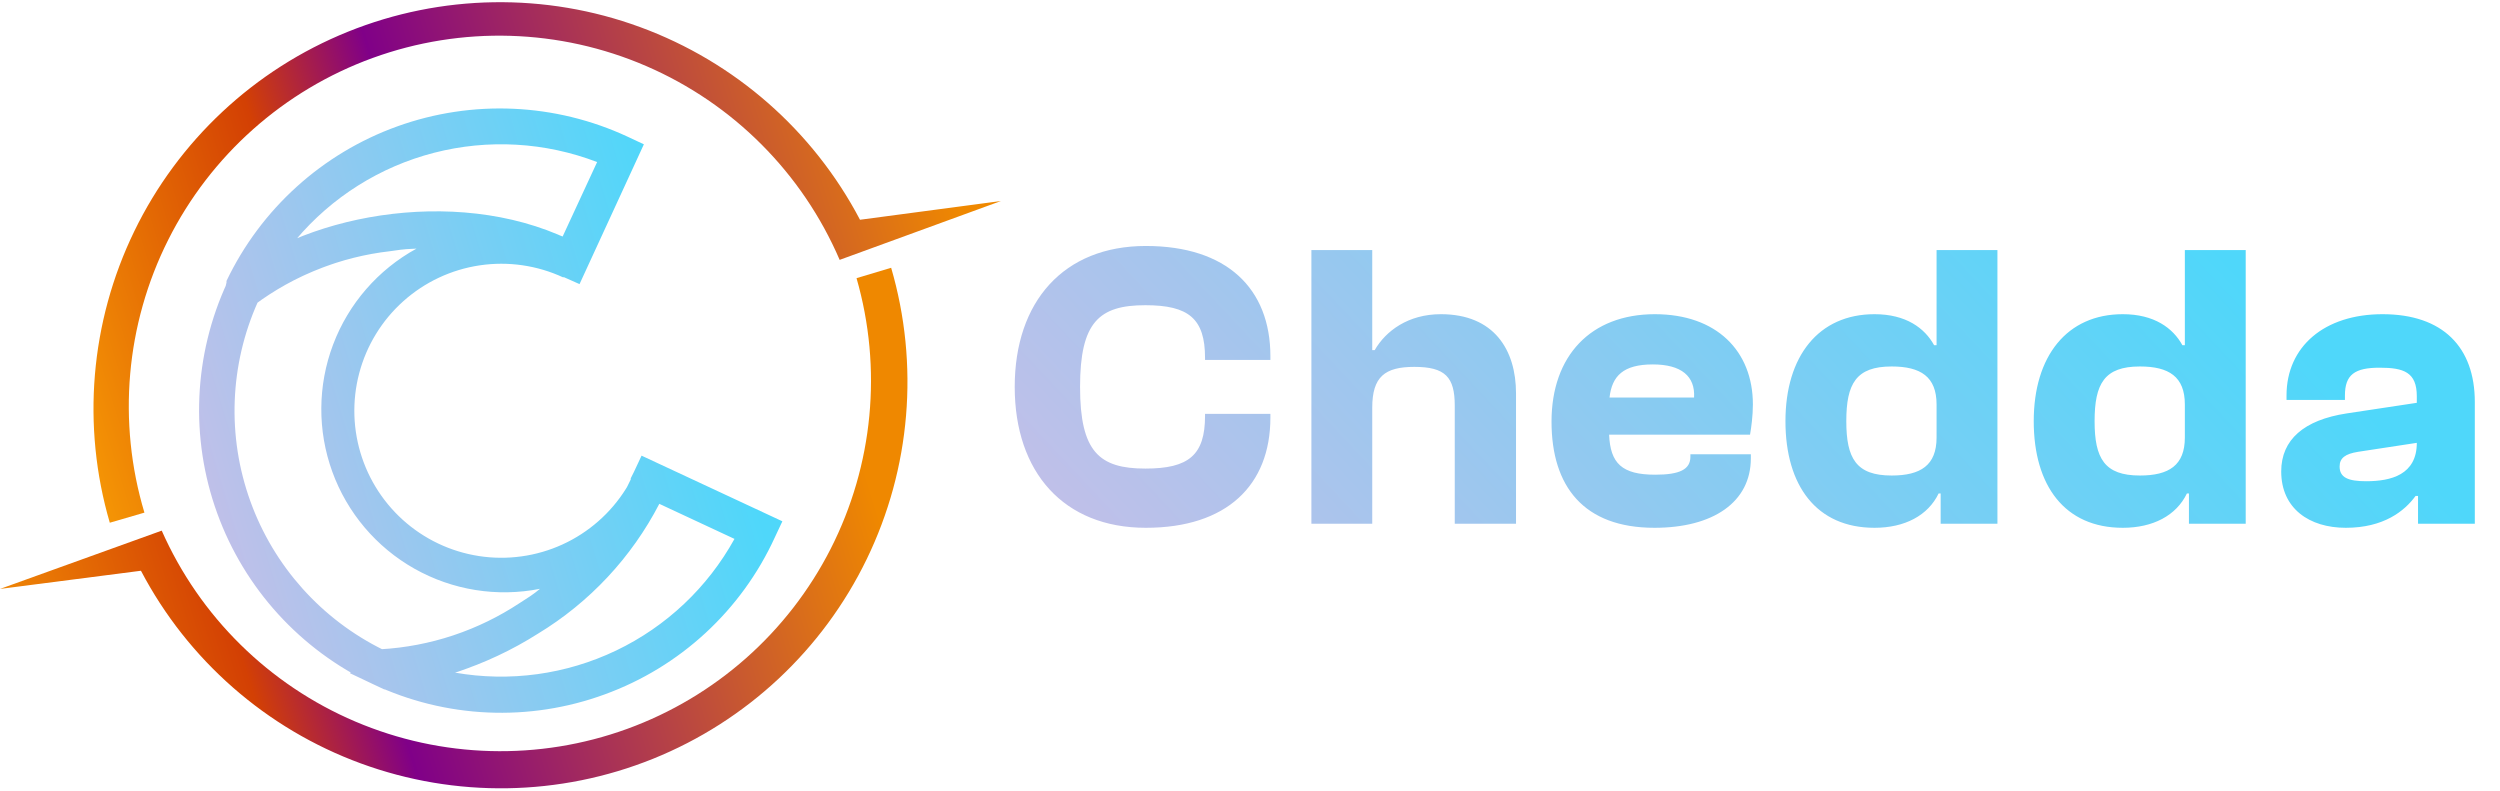
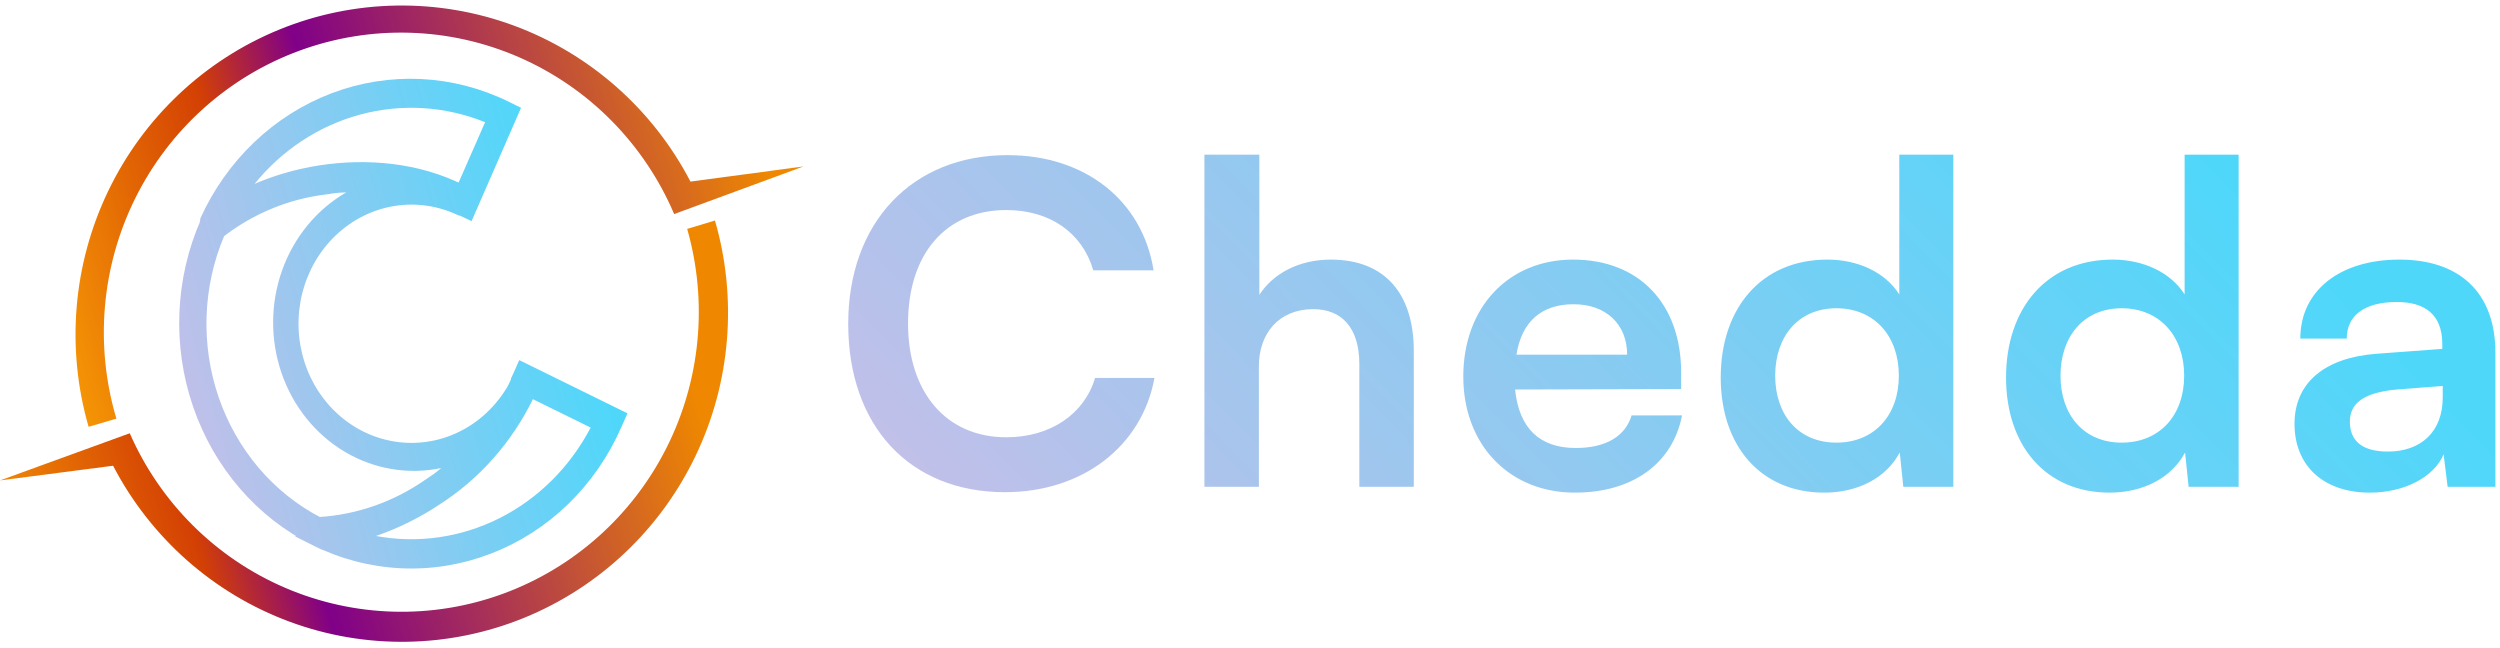
- <svg xmlns="http://www.w3.org/2000/svg" width="253" height="80" viewBox="0 0 253 80" fill="none">
-   <path d="M47.362 67.618C44.787 68.59 42.08 69.17 39.332 69.341L38.909 69.779L37.726 69.224C30.403 65.769 24.744 59.557 21.983 51.945C19.224 44.332 19.587 35.937 22.995 28.591L23.17 28.212L23.491 27.949C31.273 21.481 47.275 18.663 58.648 24.781L57.013 28.081C54.374 26.853 51.433 26.426 48.554 26.852C45.675 27.279 42.985 28.541 40.816 30.482C38.647 32.422 37.095 34.956 36.352 37.77C35.608 40.584 35.707 43.555 36.635 46.313C37.563 49.072 39.28 51.497 41.573 53.29C43.866 55.083 46.634 56.163 49.535 56.398C52.436 56.633 55.342 56.012 57.894 54.612C60.445 53.212 62.53 51.094 63.89 48.521L67.16 49.981C64.399 55.838 59.97 60.749 54.429 64.099C52.203 65.515 49.834 66.695 47.362 67.618ZM38.836 65.705C43.734 65.353 48.459 63.75 52.56 61.048C53.275 60.595 54.02 60.128 54.648 59.588C50.306 60.449 45.8 59.727 41.944 57.553C38.088 55.379 35.138 51.897 33.628 47.736C32.118 43.576 32.147 39.012 33.71 34.871C35.273 30.73 38.267 27.285 42.15 25.16C36.385 25.361 30.804 27.238 26.09 30.563C23.237 36.933 22.966 44.161 25.336 50.727C27.705 57.292 32.529 62.683 38.792 65.764L38.836 65.705ZM61.189 70.275C57.403 71.662 53.38 72.284 49.352 72.103C45.324 71.923 41.373 70.944 37.726 69.224L35.419 68.129L37.77 65.705H38.529C43.535 65.418 48.376 63.811 52.56 61.048C57.471 58.076 61.393 53.717 63.831 48.521V48.404C63.948 48.185 64.05 47.981 64.153 47.762L64.926 46.112L79.176 52.755L78.402 54.405C76.727 58.058 74.343 61.343 71.388 64.067C68.433 66.792 64.966 68.902 61.189 70.275ZM46.048 68.07C51.585 69.041 57.286 68.259 62.356 65.832C67.426 63.406 71.612 59.457 74.329 54.536L66.722 50.988C63.914 56.413 59.665 60.959 54.443 64.128C51.822 65.79 49.001 67.114 46.048 68.07ZM58.648 28.752L56.94 27.993L56.283 27.701H56.166C50.942 25.323 45.134 24.531 39.464 25.423C34.501 25.989 29.776 27.858 25.769 30.84L21.578 34.315L22.922 28.591V28.431C26.4 21.142 32.614 15.52 40.214 12.786C47.814 10.053 56.185 10.428 63.51 13.831L65.16 14.605L58.648 28.752ZM31.346 23.701C33.826 22.8 36.396 22.168 39.011 21.817C45.068 20.856 51.273 21.589 56.94 23.934L60.429 16.4C55.162 14.381 49.396 14.052 43.932 15.46C38.469 16.867 33.58 19.942 29.944 24.255L31.346 23.701Z" fill="url(#paint0_linear_1111_1846)" />
-   <path d="M101.296 20.342L87.032 22.24C82.289 13.206 74.358 6.257 64.78 2.742C55.201 -0.774 44.658 -0.605 35.198 3.216C25.737 7.037 18.033 14.237 13.582 23.418C9.131 32.599 8.25 43.106 11.111 52.9L14.615 51.878C11.864 42.709 12.724 32.835 17.019 24.28C21.314 15.725 28.719 9.137 37.716 5.866C46.712 2.595 56.619 2.89 65.406 6.689C74.193 10.488 81.193 17.504 84.973 26.299L101.296 20.342Z" fill="url(#paint1_linear_1111_1846)" />
-   <path d="M86.681 28.151C89.311 37.282 88.376 47.071 84.065 55.539C79.754 64.007 72.388 70.522 63.458 73.767C54.527 77.012 44.697 76.745 35.955 73.02C27.213 69.296 20.212 62.391 16.367 53.701L0 59.6L14.264 57.76C19.008 66.794 26.938 73.743 36.516 77.258C46.095 80.773 56.638 80.604 66.099 76.784C75.559 72.963 83.263 65.763 87.714 56.582C92.165 47.401 93.046 36.894 90.185 27.1L86.681 28.151Z" fill="url(#paint2_linear_1111_1846)" />
-   <path d="M115.957 53.413C124.141 53.413 128.564 49.115 128.564 42.253V41.881H121.95V42.088C121.95 46.056 120.297 47.42 115.915 47.42C111.245 47.42 109.302 45.725 109.302 39.153C109.302 32.581 111.245 30.887 115.915 30.887C120.297 30.887 121.95 32.251 121.95 36.218V36.425H128.564V36.053C128.564 29.192 124.141 24.893 115.957 24.893C107.649 24.893 102.689 30.515 102.689 39.153C102.689 47.792 107.649 53.413 115.957 53.413ZM138.871 53V41.261C138.871 38.12 140.153 37.128 143.129 37.128C146.27 37.128 147.221 38.161 147.221 41.055V53H153.421V39.815C153.421 35.392 151.189 31.796 145.815 31.796C142.509 31.796 140.235 33.49 139.119 35.433H138.871V25.306H132.713V53H138.871ZM167.43 53.413C173.382 53.413 177.185 50.809 177.185 46.387V45.973H171.068V46.221C171.068 47.503 169.993 48.04 167.513 48.04C164.124 48.04 162.966 46.883 162.842 43.989H177.103C177.227 43.287 177.392 42.088 177.392 40.931C177.392 35.516 173.713 31.796 167.472 31.796C160.982 31.796 157.014 36.012 157.014 42.667C157.014 49.239 160.28 53.413 167.43 53.413ZM167.265 36.88C170.158 36.88 171.564 38.078 171.44 40.228H162.884C163.132 38.037 164.289 36.88 167.265 36.88ZM189.698 53.413C192.757 53.413 195.113 52.173 196.188 49.941H196.394V53H202.14V25.306H195.981V34.937H195.733C194.782 33.201 192.881 31.796 189.698 31.796C184.036 31.796 180.688 36.053 180.688 42.625C180.688 49.156 183.829 53.413 189.698 53.413ZM186.846 42.625C186.846 38.822 187.838 37.087 191.434 37.087C194.369 37.087 195.981 38.12 195.981 40.931V44.279C195.981 47.089 194.369 48.123 191.434 48.123C187.838 48.123 186.846 46.387 186.846 42.625ZM214.825 53.413C217.883 53.413 220.239 52.173 221.314 49.941H221.521V53H227.266V25.306H221.107V34.937H220.859C219.909 33.201 218.007 31.796 214.825 31.796C209.162 31.796 205.814 36.053 205.814 42.625C205.814 49.156 208.955 53.413 214.825 53.413ZM211.973 42.625C211.973 38.822 212.965 37.087 216.561 37.087C219.495 37.087 221.107 38.12 221.107 40.931V44.279C221.107 47.089 219.495 48.123 216.561 48.123C212.965 48.123 211.973 46.387 211.973 42.625ZM237.389 53.413C241.233 53.413 243.341 51.719 244.457 50.189H244.705V53H250.451V40.683C250.451 35.144 247.227 31.796 241.109 31.796C235.24 31.796 231.396 35.061 231.396 40.021V40.476H237.307V40.021C237.307 37.913 238.299 37.211 240.82 37.211C243.259 37.211 244.581 37.665 244.581 40.104V40.765L237.472 41.84C233.173 42.501 230.859 44.485 230.859 47.709C230.859 51.471 233.711 53.413 237.389 53.413ZM236.769 47.213C236.769 46.345 237.348 45.932 238.629 45.725L244.581 44.816C244.581 48.04 241.977 48.701 239.456 48.701C237.637 48.701 236.769 48.329 236.769 47.213Z" fill="url(#paint3_linear_1111_1846)" />
+ <svg xmlns="http://www.w3.org/2000/svg" width="224" height="58" viewBox="0 0 224 58" fill="none">
+   <path d="M71.999 14.912L61.867 16.272C58.498 9.798 52.865 4.819 46.061 2.3C39.257 -0.219 31.768 -0.098 25.048 2.64C18.328 5.378 12.856 10.537 9.694 17.116C6.532 23.695 5.907 31.224 7.939 38.242L10.428 37.51C8.473 30.94 9.084 23.864 12.135 17.734C15.186 11.604 20.446 6.883 26.837 4.539C33.227 2.195 40.264 2.406 46.506 5.128C52.747 7.85 57.72 12.878 60.405 19.18L71.999 14.912Z" fill="url(#paint0_linear_13944_3116)" />
+   <path d="M61.572 20.511C63.44 27.054 62.776 34.069 59.714 40.137C56.651 46.205 51.419 50.873 45.075 53.199C38.732 55.525 31.749 55.333 25.54 52.664C19.33 49.995 14.357 45.047 11.626 38.82L0 43.047L10.132 41.729C13.502 48.202 19.135 53.181 25.939 55.701C32.742 58.22 40.231 58.099 46.952 55.361C53.672 52.623 59.144 47.464 62.305 40.885C65.467 34.306 66.093 26.776 64.061 19.758L61.572 20.511Z" fill="url(#paint1_linear_13944_3116)" />
+   <path d="M34.574 47.699C32.822 48.396 30.98 48.813 29.11 48.935L28.822 49.249L28.017 48.851C23.034 46.372 19.183 41.915 17.305 36.453C15.427 30.991 15.674 24.968 17.993 19.697L18.112 19.425L18.331 19.236C23.626 14.595 34.515 12.573 42.254 16.963L41.141 19.33C39.346 18.449 37.344 18.143 35.385 18.449C33.426 18.755 31.596 19.661 30.12 21.053C28.644 22.446 27.588 24.264 27.082 26.283C26.576 28.302 26.643 30.433 27.275 32.412C27.906 34.392 29.075 36.132 30.635 37.418C32.195 38.705 34.079 39.48 36.053 39.648C38.027 39.817 40.004 39.371 41.74 38.367C43.477 37.362 44.895 35.843 45.82 33.996L48.046 35.044C46.167 39.246 43.153 42.77 39.383 45.174C37.868 46.19 36.256 47.036 34.574 47.699ZM28.772 46.326C32.105 46.074 35.321 44.923 38.111 42.985C38.598 42.66 39.105 42.325 39.532 41.937C36.577 42.555 33.511 42.037 30.887 40.477C28.264 38.917 26.256 36.419 25.229 33.434C24.201 30.448 24.221 27.174 25.284 24.202C26.348 21.231 28.385 18.76 31.027 17.235C27.105 17.379 23.307 18.726 20.099 21.111C18.158 25.682 17.974 30.869 19.586 35.579C21.198 40.29 24.481 44.158 28.742 46.368L28.772 46.326ZM43.983 49.605C41.407 50.601 38.669 51.047 35.928 50.917C33.187 50.788 30.498 50.085 28.017 48.851L26.448 48.065L28.047 46.326H28.564C31.97 46.12 35.264 44.967 38.111 42.985C41.453 40.852 44.121 37.725 45.781 33.996V33.913C45.86 33.755 45.93 33.609 45.999 33.452L46.526 32.268L56.222 37.034L55.696 38.218C54.556 40.84 52.934 43.196 50.923 45.151C48.912 47.106 46.553 48.62 43.983 49.605ZM33.68 48.023C37.447 48.72 41.327 48.159 44.777 46.418C48.227 44.677 51.075 41.843 52.924 38.312L47.748 35.767C45.837 39.659 42.946 42.921 39.393 45.195C37.609 46.387 35.689 47.337 33.68 48.023ZM42.254 19.812L41.092 19.267L40.644 19.058H40.565C37.01 17.352 33.058 16.784 29.2 17.424C25.822 17.83 22.607 19.171 19.881 21.31L17.029 23.803L17.943 19.697V19.582C20.31 14.352 24.539 10.318 29.71 8.357C34.882 6.395 40.578 6.664 45.562 9.106L46.685 9.661L42.254 19.812ZM23.676 16.188C25.363 15.541 27.112 15.088 28.892 14.836C33.013 14.147 37.235 14.672 41.092 16.355L43.466 10.95C39.881 9.501 35.958 9.265 32.24 10.275C28.523 11.285 25.196 13.491 22.722 16.586L23.676 16.188Z" fill="url(#paint2_linear_13944_3116)" />
+   <path d="M90.04 44.1C81.52 44.1 76 38.18 76 29.02C76 19.94 81.72 13.9 90.28 13.9C97.2 13.9 102.36 17.94 103.36 24.22H97.96C96.96 20.82 94.04 18.82 90.16 18.82C84.76 18.82 81.36 22.74 81.36 28.98C81.36 35.18 84.8 39.18 90.16 39.18C94.12 39.18 97.16 37.1 98.12 33.86H103.44C102.32 40.02 96.96 44.1 90.04 44.1ZM112.796 43.62H107.916V13.86H112.836V26.42C114.076 24.5 116.396 23.26 119.236 23.26C124.116 23.26 126.676 26.34 126.676 31.46V43.62H121.796V32.62C121.796 29.3 120.156 27.7 117.676 27.7C114.596 27.7 112.796 29.86 112.796 32.82V43.62ZM141.111 44.14C135.231 44.14 131.111 39.86 131.111 33.74C131.111 27.54 135.151 23.26 140.951 23.26C146.871 23.26 150.631 27.22 150.631 33.38V34.86L135.751 34.9C136.111 38.38 137.951 40.14 141.191 40.14C143.871 40.14 145.631 39.1 146.191 37.22H150.711C149.871 41.54 146.271 44.14 141.111 44.14ZM140.991 27.26C138.111 27.26 136.351 28.82 135.871 31.78H145.791C145.791 29.06 143.911 27.26 140.991 27.26ZM163.457 44.14C157.737 44.14 154.177 39.94 154.177 33.82C154.177 27.66 157.777 23.26 163.737 23.26C166.497 23.26 168.937 24.42 170.177 26.38V13.86H175.017V43.62H170.537L170.217 40.54C169.017 42.82 166.457 44.14 163.457 44.14ZM164.537 39.66C167.937 39.66 170.137 37.22 170.137 33.66C170.137 30.1 167.937 27.62 164.537 27.62C161.137 27.62 159.057 30.14 159.057 33.66C159.057 37.18 161.137 39.66 164.537 39.66ZM189.022 44.14C183.302 44.14 179.742 39.94 179.742 33.82C179.742 27.66 183.342 23.26 189.302 23.26C192.062 23.26 194.502 24.42 195.742 26.38V13.86H200.582V43.62H196.102L195.782 40.54C194.582 42.82 192.022 44.14 189.022 44.14ZM190.102 39.66C193.502 39.66 195.702 37.22 195.702 33.66C195.702 30.1 193.502 27.62 190.102 27.62C186.702 27.62 184.622 30.14 184.622 33.66C184.622 37.18 186.702 39.66 190.102 39.66ZM212.348 44.14C208.148 44.14 205.588 41.7 205.588 37.98C205.588 34.34 208.228 32.06 212.908 31.7L218.828 31.26V30.82C218.828 28.14 217.228 27.06 214.748 27.06C211.868 27.06 210.268 28.26 210.268 30.34H206.108C206.108 26.06 209.628 23.26 214.988 23.26C220.308 23.26 223.588 26.14 223.588 31.62V43.62H219.308L218.948 40.7C218.108 42.74 215.428 44.14 212.348 44.14ZM213.948 40.46C216.948 40.46 218.868 38.66 218.868 35.62V34.58L214.748 34.9C211.708 35.18 210.548 36.18 210.548 37.78C210.548 39.58 211.748 40.46 213.948 40.46Z" fill="url(#paint3_linear_13944_3116)" />
  <defs>
-     <linearGradient id="paint0_linear_1111_1846" x1="71.745" y1="35.191" x2="15.125" y2="52.171" gradientUnits="userSpaceOnUse">
-       <stop stop-color="#4FD7FA" />
-       <stop offset="1" stop-color="#CDBDE7" />
-     </linearGradient>
-     <linearGradient id="paint1_linear_1111_1846" x1="0.107" y1="41.703" x2="94.476" y2="12.494" gradientUnits="userSpaceOnUse">
+     <linearGradient id="paint0_linear_13944_3116" x1="0.122" y1="30.219" x2="67.257" y2="9.621" gradientUnits="userSpaceOnUse">
      <stop stop-color="#FEAC05" />
      <stop offset="0.333" stop-color="#D34004" />
      <stop offset="0.469" stop-color="#800088" />
      <stop offset="1" stop-color="#EF8800" />
    </linearGradient>
-     <linearGradient id="paint2_linear_1111_1846" x1="-9.354" y1="68.58" x2="85.015" y2="39.371" gradientUnits="userSpaceOnUse">
+     <linearGradient id="paint1_linear_13944_3116" x1="-6.644" y1="49.482" x2="60.49" y2="28.884" gradientUnits="userSpaceOnUse">
      <stop stop-color="#FEAC05" />
      <stop offset="0.333" stop-color="#D34004" />
      <stop offset="0.469" stop-color="#800088" />
      <stop offset="1" stop-color="#EF8800" />
    </linearGradient>
-     <linearGradient id="paint3_linear_1111_1846" x1="233.286" y1="34.797" x2="149.338" y2="113.569" gradientUnits="userSpaceOnUse">
+     <linearGradient id="paint2_linear_13944_3116" x1="51.165" y1="24.432" x2="12.316" y2="35.481" gradientUnits="userSpaceOnUse">
+       <stop stop-color="#4FD7FA" />
+       <stop offset="1" stop-color="#CDBDE7" />
+     </linearGradient>
+     <linearGradient id="paint3_linear_13944_3116" x1="207.015" y1="23.625" x2="126.272" y2="103.069" gradientUnits="userSpaceOnUse">
      <stop stop-color="#4FD7FA" />
      <stop offset="1" stop-color="#CDBDE7" />
    </linearGradient>
  </defs>
</svg>
